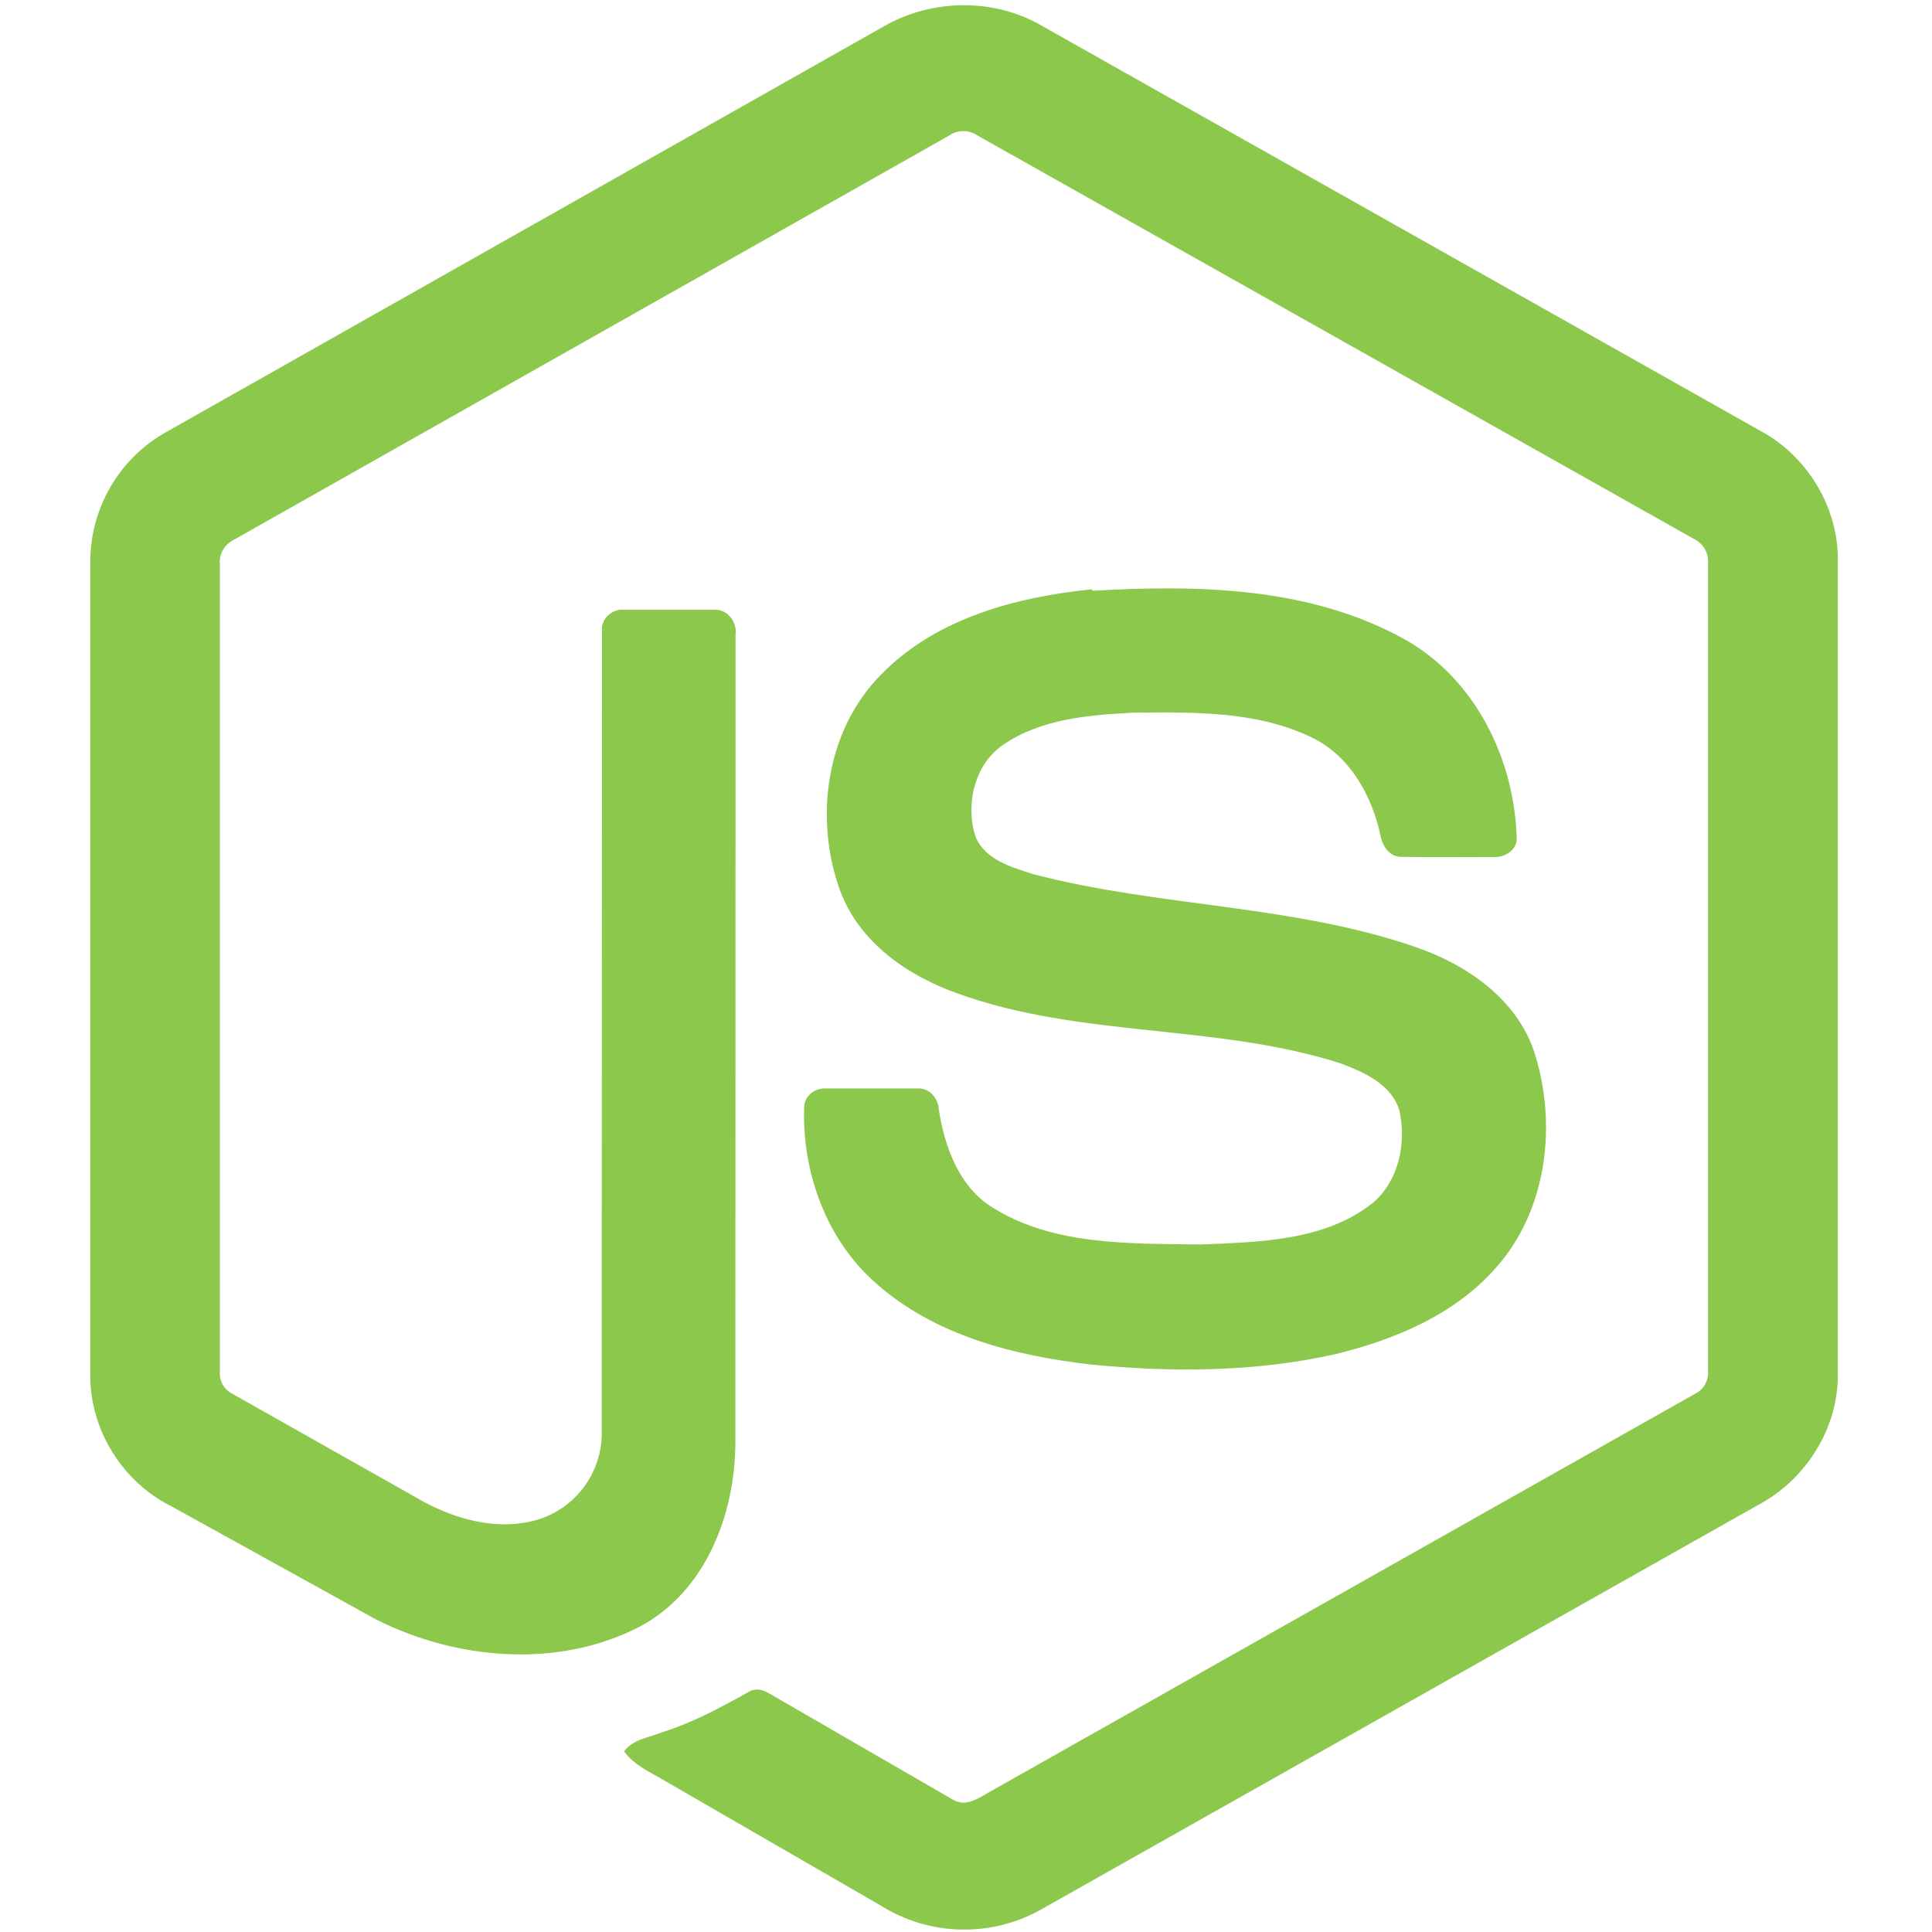
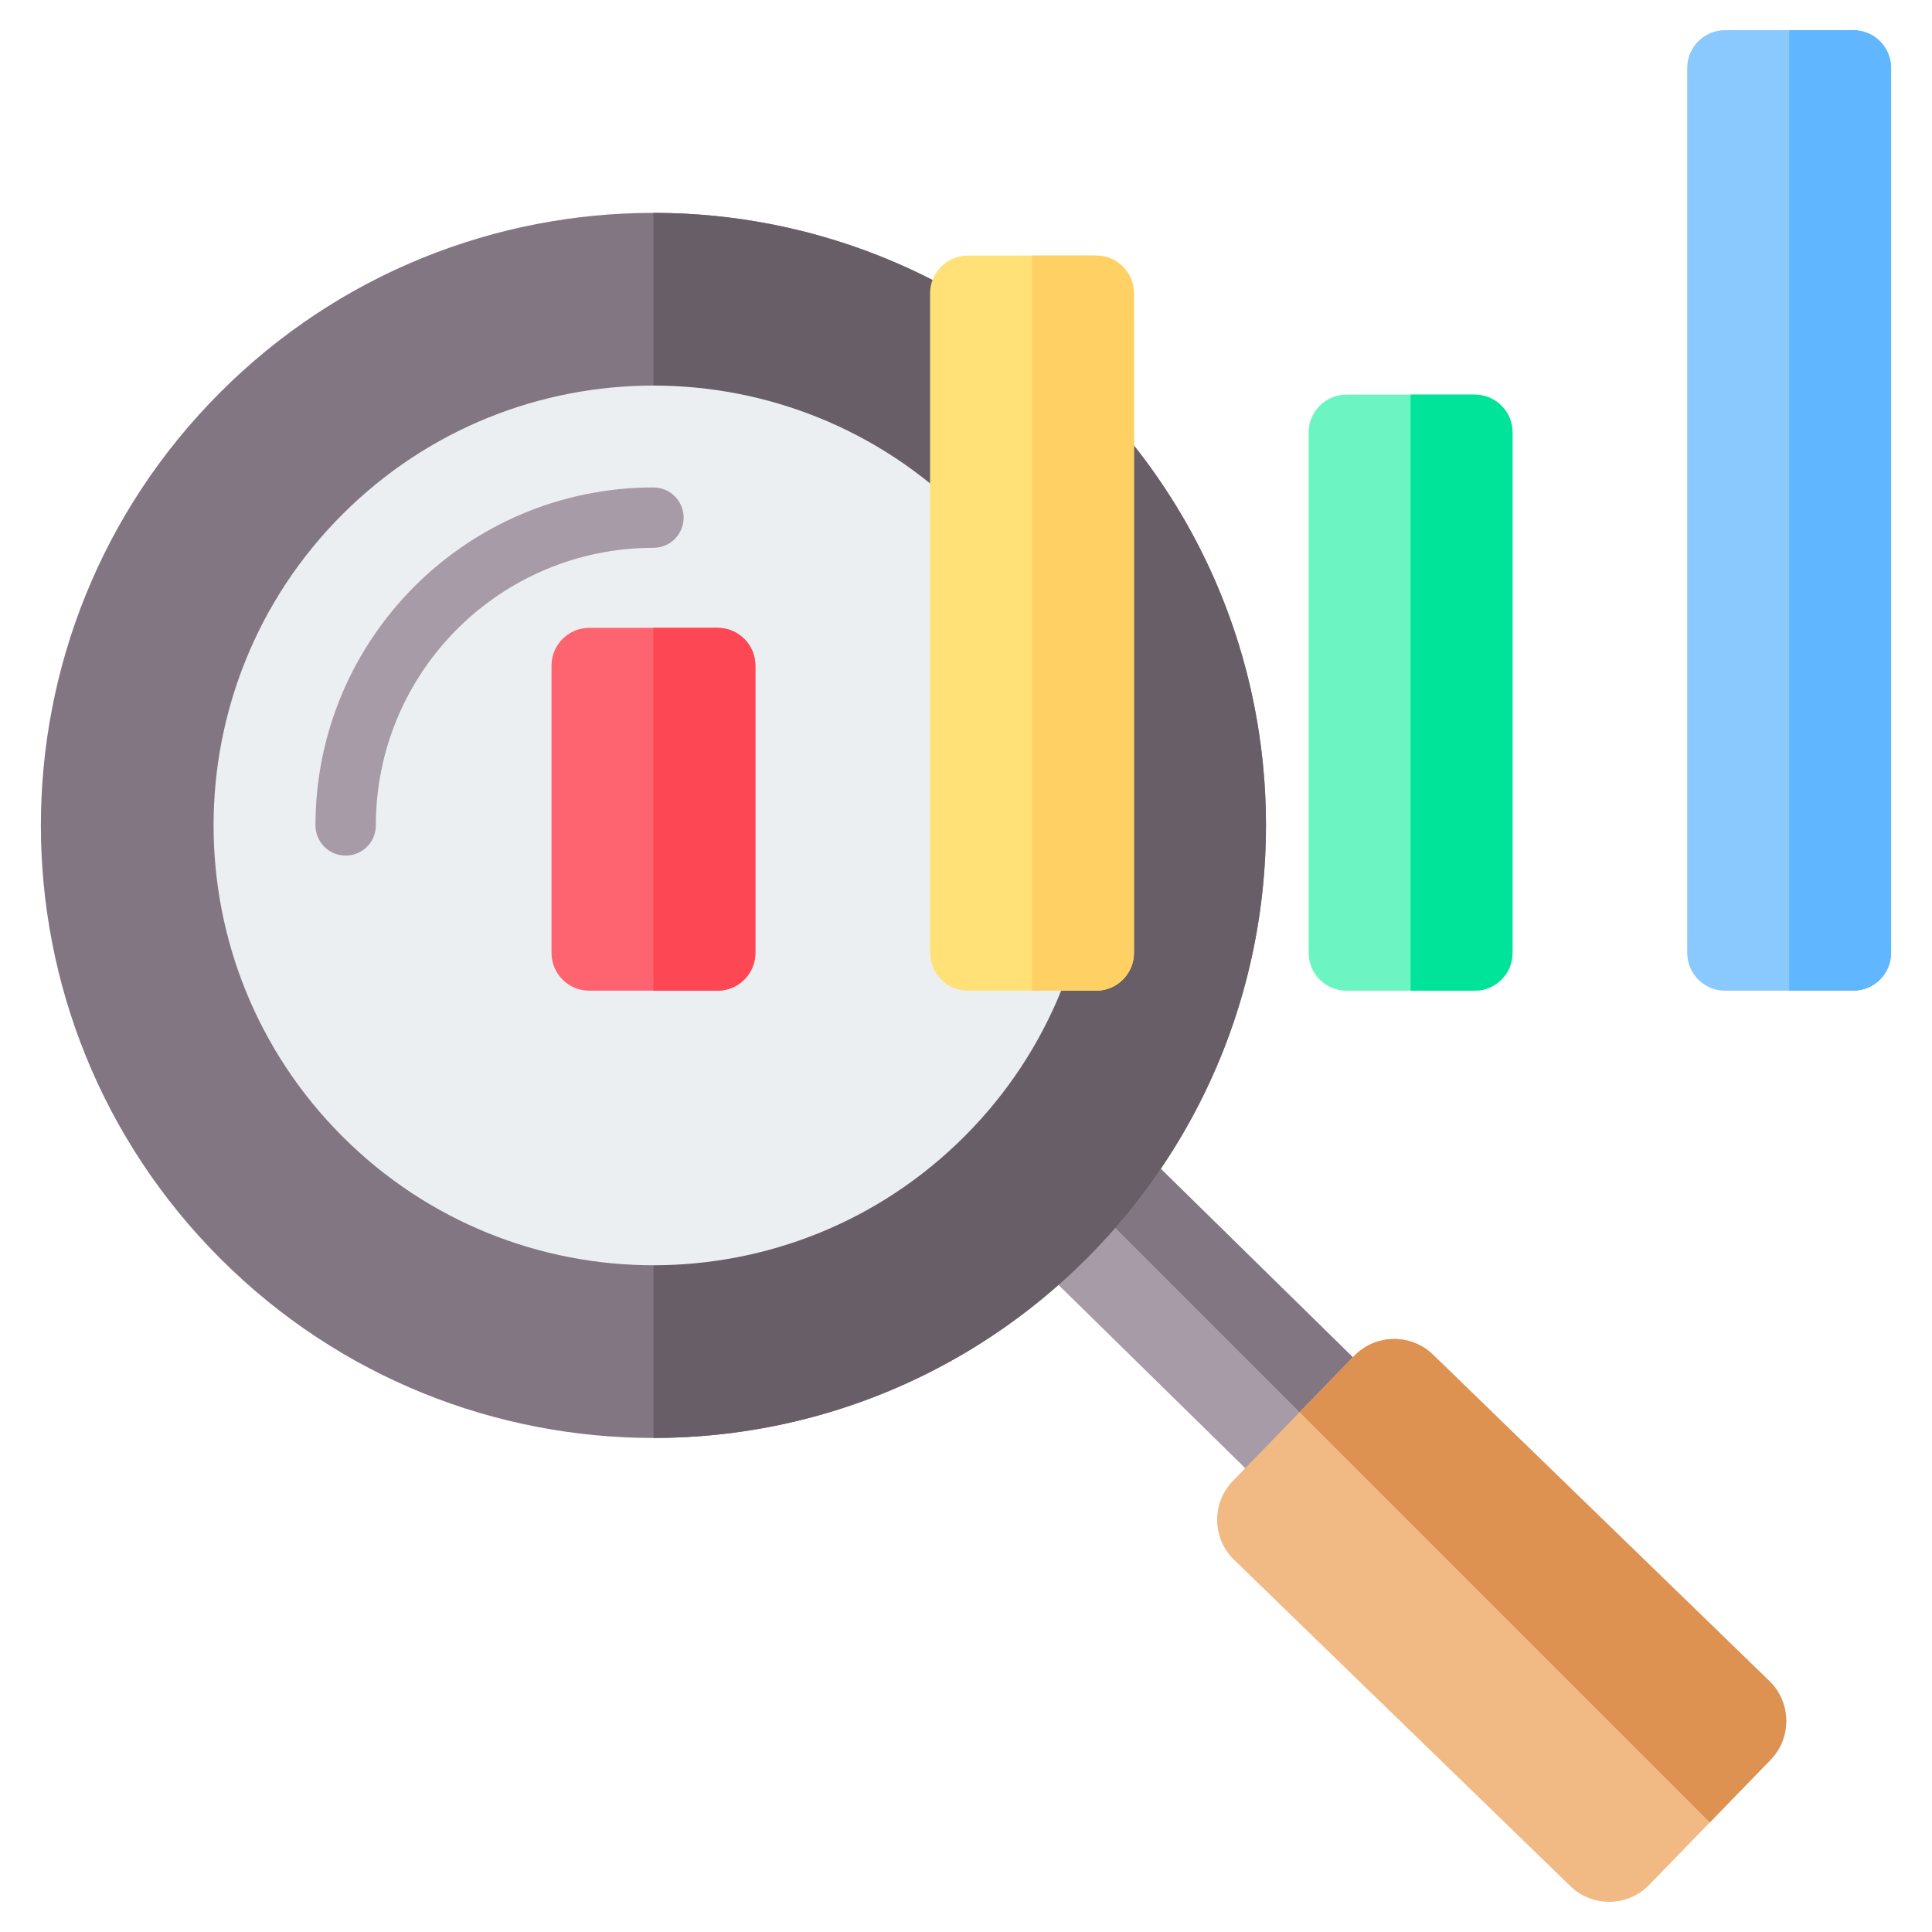
- <svg xmlns="http://www.w3.org/2000/svg" width="64" height="64" viewBox="0 0 32 32" preserveAspectRatio="xMidYMid" fill="#8cc84b">
-   <path d="M14.656.427c.8-.453 1.82-.455 2.6 0L29.2 7.16c.747.42 1.247 1.253 1.24 2.114v13.5c.005.897-.544 1.748-1.332 2.16l-11.88 6.702a2.6 2.6 0 0 1-2.639-.073l-3.565-2.06c-.243-.145-.516-.26-.688-.495.152-.204.422-.23.642-.32.496-.158.95-.4 1.406-.656.115-.08.256-.05.366.022l3.04 1.758c.217.125.437-.04.623-.145l11.665-6.583c.144-.07.224-.222.212-.38V9.334c.016-.18-.087-.344-.25-.417L16.19 2.244a.41.41 0 0 0-.465-.001L3.892 8.93c-.16.073-.27.235-.25.415v13.37c-.014.158.07.307.215.375l3.162 1.785c.594.32 1.323.5 1.977.265a1.5 1.5 0 0 0 .971-1.409l.003-13.29c-.014-.197.172-.36.363-.34h1.52c.2-.005.357.207.33.405L12.18 23.88c.001 1.188-.487 2.48-1.586 3.063-1.354.7-3.028.553-4.366-.12l-3.4-1.88c-.8-.4-1.337-1.264-1.332-2.16v-13.5a2.46 2.46 0 0 1 1.282-2.141L14.656.427zM18.1 9.785c1.727-.1 3.576-.066 5.13.785 1.203.652 1.87 2.02 1.892 3.358-.034.18-.222.28-.394.267-.5-.001-1.002.007-1.504-.003-.213.008-.336-.188-.363-.376-.144-.64-.493-1.273-1.095-1.582-.924-.463-1.996-.44-3.004-.43-.736.04-1.527.103-2.15.535-.48.328-.624 1-.453 1.522.16.383.603.506.964.62 2.082.544 4.287.5 6.33 1.207.845.292 1.672.86 1.962 1.745.378 1.186.213 2.604-.63 3.556-.684.784-1.68 1.2-2.675 1.442-1.323.295-2.695.302-4.038.17-1.263-.144-2.577-.476-3.552-1.336-.834-.724-1.24-1.852-1.2-2.94.01-.184.193-.312.37-.297h1.5c.202-.014.35.16.36.35.093.6.322 1.25.854 1.6 1.026.662 2.313.616 3.487.635.973-.043 2.065-.056 2.86-.7.42-.367.543-.98.43-1.508-.123-.446-.6-.653-1-.8-2.055-.65-4.285-.414-6.32-1.15-.826-.292-1.625-.844-1.942-1.693-.443-1.2-.24-2.687.693-3.607.9-.915 2.22-1.268 3.47-1.394z" />
+ <svg xmlns="http://www.w3.org/2000/svg" xml:space="preserve" viewBox="0 0 512 512" id="data-analytics">
+   <path fill="#a79ba7" fill-rule="evenodd" d="m266.74 326.997 79.538 78.059 28.519-29.39-80.507-78.999a163.278 163.278 0 0 1-27.55 30.33z" clip-rule="evenodd" />
+   <path fill="#837683" fill-rule="evenodd" d="m360.537 390.361 14.259-14.695-80.507-78.999a163.02 163.02 0 0 1-12.153 15.294l78.401 78.4z" clip-rule="evenodd" />
+   <path fill="#f1ba84" fill-rule="evenodd" d="m437.037 499.538 32.185-33.17c5.653-5.825 5.509-15.214-.314-20.867l-89.146-86.504c-5.824-5.653-15.217-5.511-20.868.313l-32.185 33.17c-5.652 5.824-5.511 15.217.314 20.868l89.146 86.503c5.824 5.651 15.214 5.512 20.868-.313z" clip-rule="evenodd" />
+   <path fill="#de9252" fill-rule="evenodd" d="m453.129 482.953 16.093-16.585c5.653-5.825 5.509-15.214-.314-20.867l-89.146-86.504c-5.824-5.653-15.217-5.511-20.868.313l-14.482 14.925 108.717 108.718z" clip-rule="evenodd" />
+   <circle cx="173.168" cy="218.744" r="162.332" fill="#837683" fill-rule="evenodd" clip-rule="evenodd" transform="rotate(-45.001 173.167 218.747)" />
+   <path fill="#685e68" fill-rule="evenodd" d="M173.169 56.412c89.653 0 162.332 72.679 162.332 162.332 0 89.653-72.679 162.332-162.332 162.332V56.412z" clip-rule="evenodd" />
+   <circle cx="173.168" cy="218.744" r="116.564" fill="#eceff1" fill-rule="evenodd" clip-rule="evenodd" transform="rotate(-45.001 173.167 218.747)" />
+   <path fill="#a79ba7" fill-rule="evenodd" d="M173.169 129.18a8 8 0 0 1 0 16c-20.32 0-38.712 8.232-52.023 21.542-13.31 13.31-21.542 31.702-21.542 52.023a8 8 0 0 1-16 0c0-24.737 10.023-47.129 26.229-63.335s38.599-26.23 63.336-26.23z" clip-rule="evenodd" />
+   <g fill-rule="evenodd" clip-rule="evenodd">
+     <path fill="#fe646f" d="M156.153 166.384h34.031c5.508 0 10 4.492 10 10v76.157c0 5.508-4.492 10-10 10h-34.031c-5.508 0-10-4.492-10-10v-76.157c0-5.508 4.492-10 10-10z" />
+     <path fill="#fd4755" d="M173.169 166.384h17.016c5.508 0 10 4.492 10 10v76.157c0 5.508-4.492 10-10 10h-17.016v-96.157z" />
+     <path fill="#ffe177" d="M256.48 67.727h34.031c5.508 0 10 4.492 10 10v174.815c0 5.508-4.492 10-10 10H256.48c-5.508 0-10-4.492-10-10V77.726c0-5.507 4.492-9.999 10-9.999z" />
+     <path fill="#ffd064" d="M273.495 67.727h17.016c5.508 0 10 4.492 10 10v174.815c0 5.508-4.492 10-10 10h-17.016V67.727z" />
+     <path fill="#6cf5c2" d="M356.807 104.576h34.032c5.508 0 10 4.492 10 10v137.965c0 5.508-4.492 10-10 10h-34.032c-5.508 0-10-4.492-10-10V114.576c0-5.508 4.492-10 10-10z" />
+     <path fill="#00e499" d="M373.823 104.576h17.016c5.508 0 10 4.492 10 10v137.965c0 5.508-4.492 10-10 10h-17.016V104.576z" />
+     <path fill="#8ac9fe" d="M457.132 8h34.032c5.508 0 10 4.492 10 10v234.54c0 5.508-4.492 10-10 10h-34.032c-5.508 0-10-4.492-10-10V18c0-5.508 4.493-10 10-10z" />
+     <path fill="#60b7ff" d="M474.148 8h17.016c5.508 0 10 4.492 10 10v234.54c0 5.508-4.492 10-10 10h-17.016V8z" />
+   </g>
</svg>
